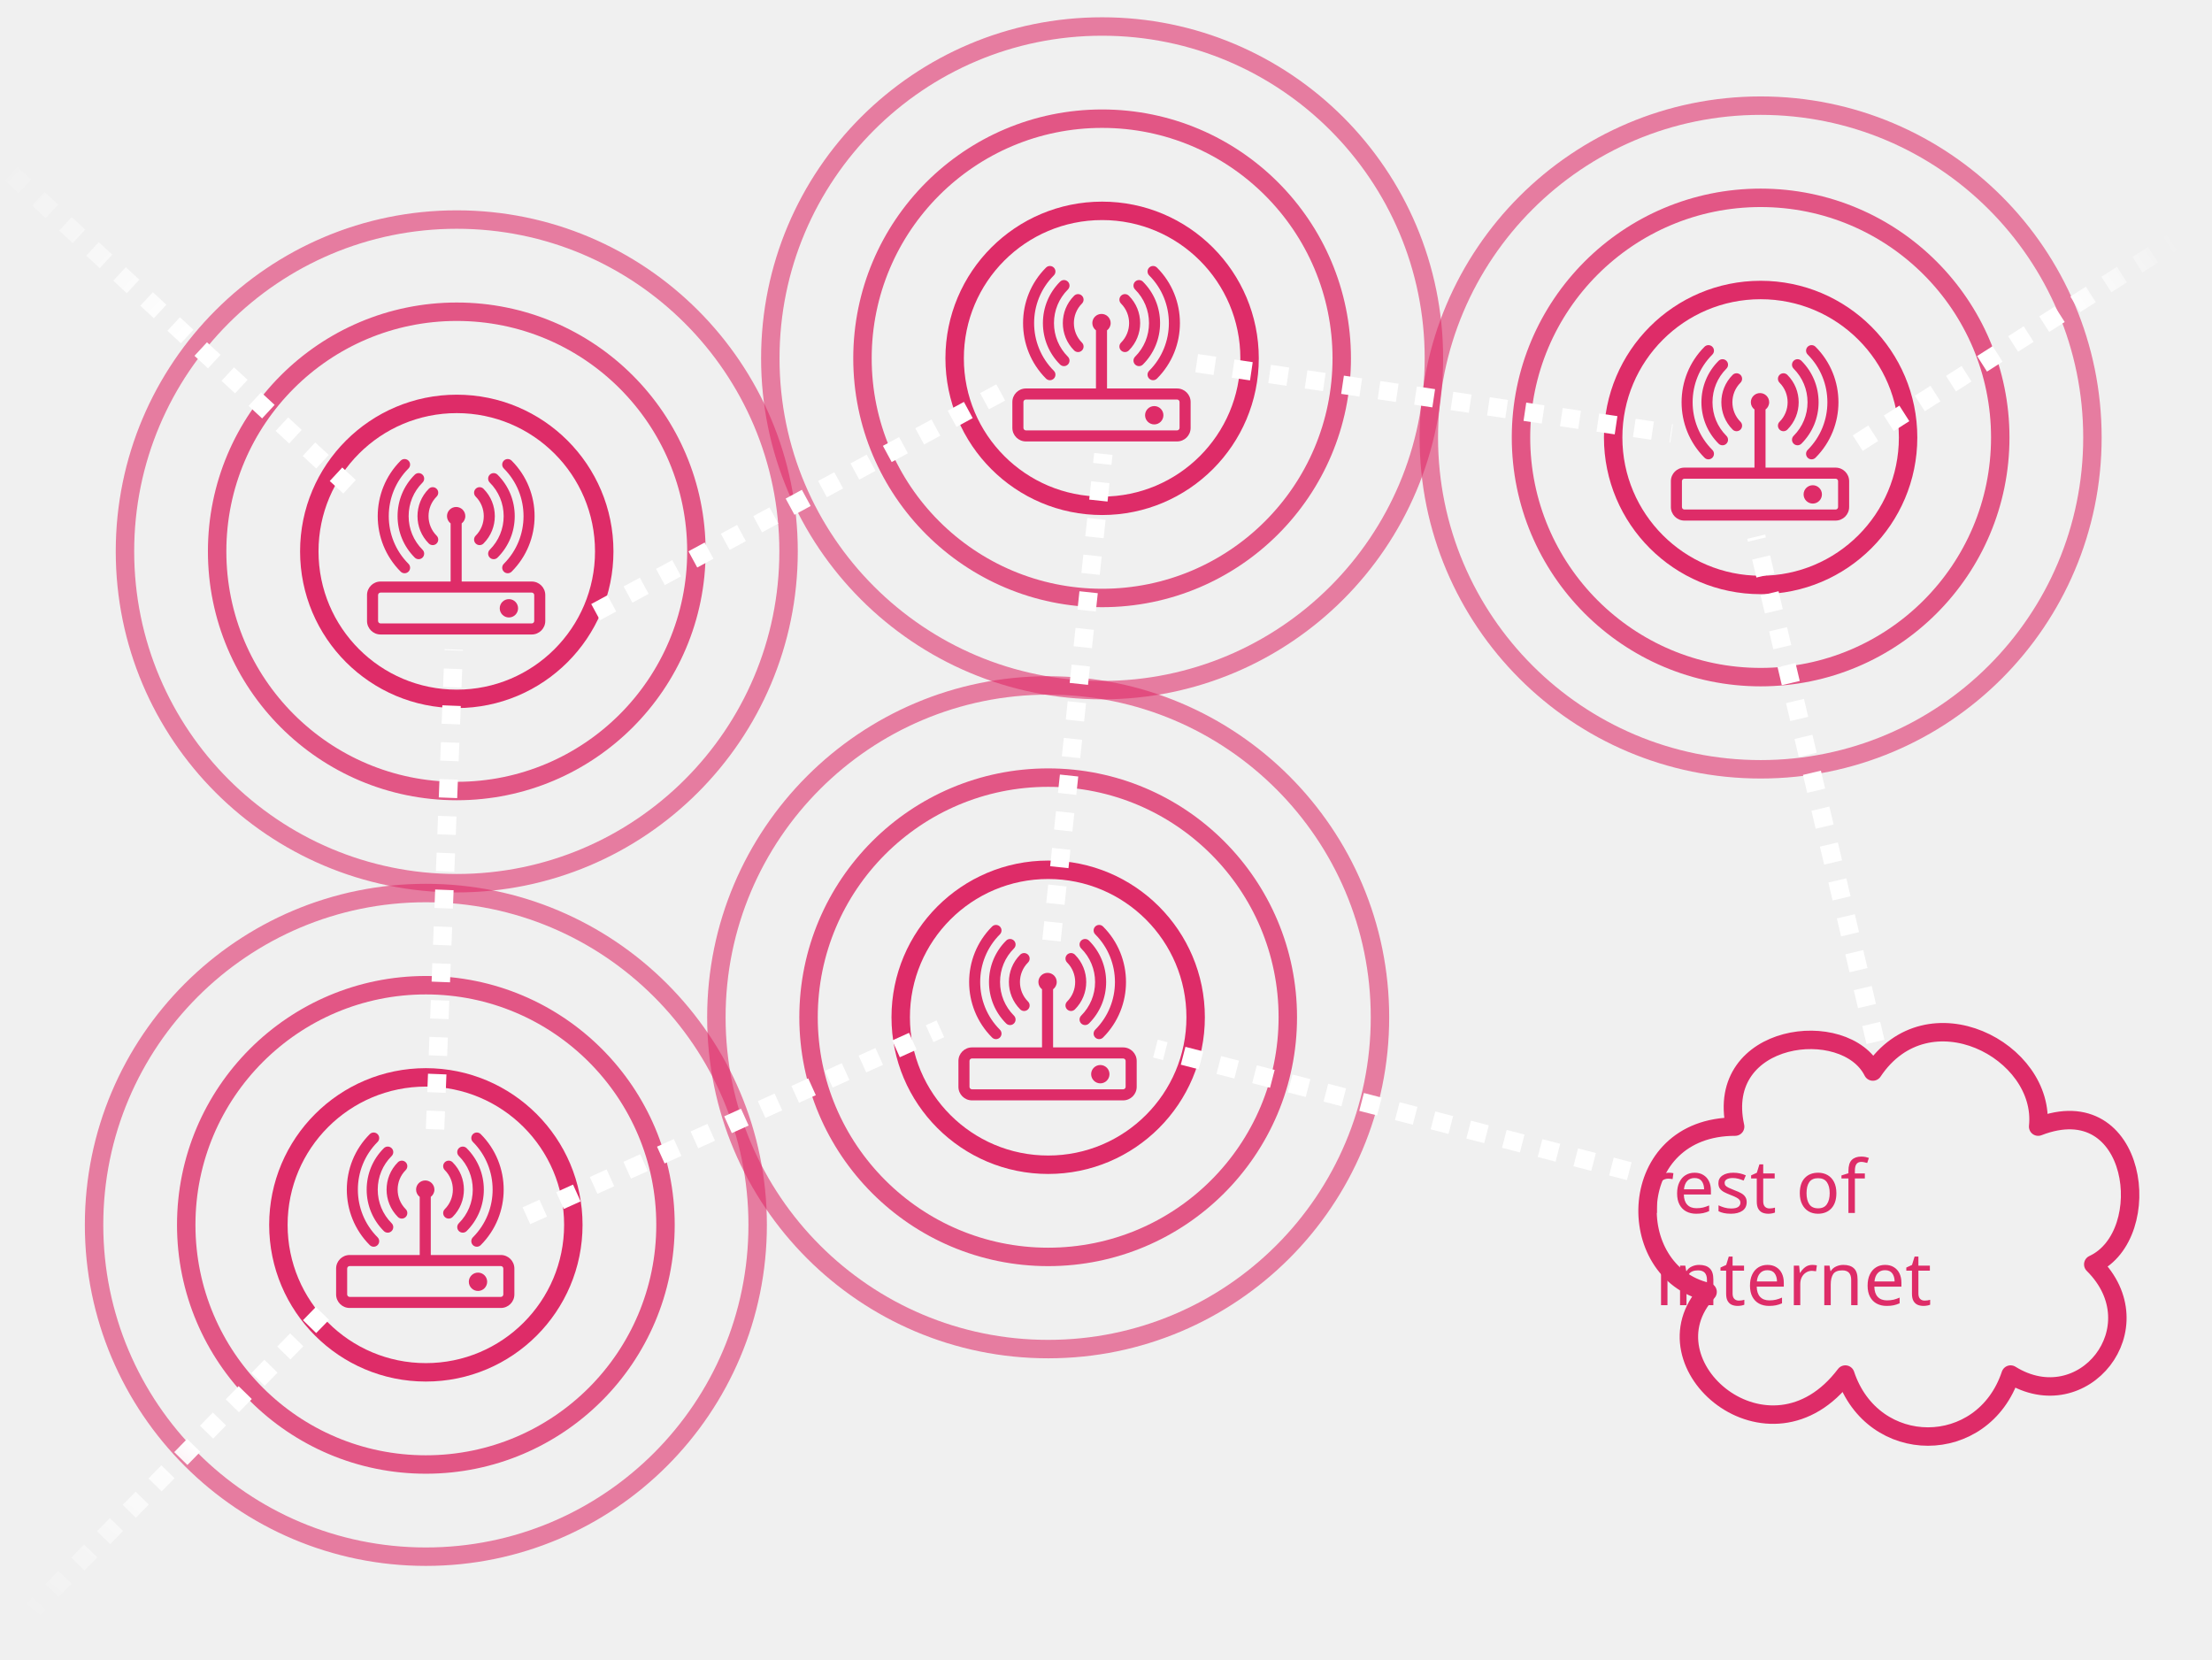
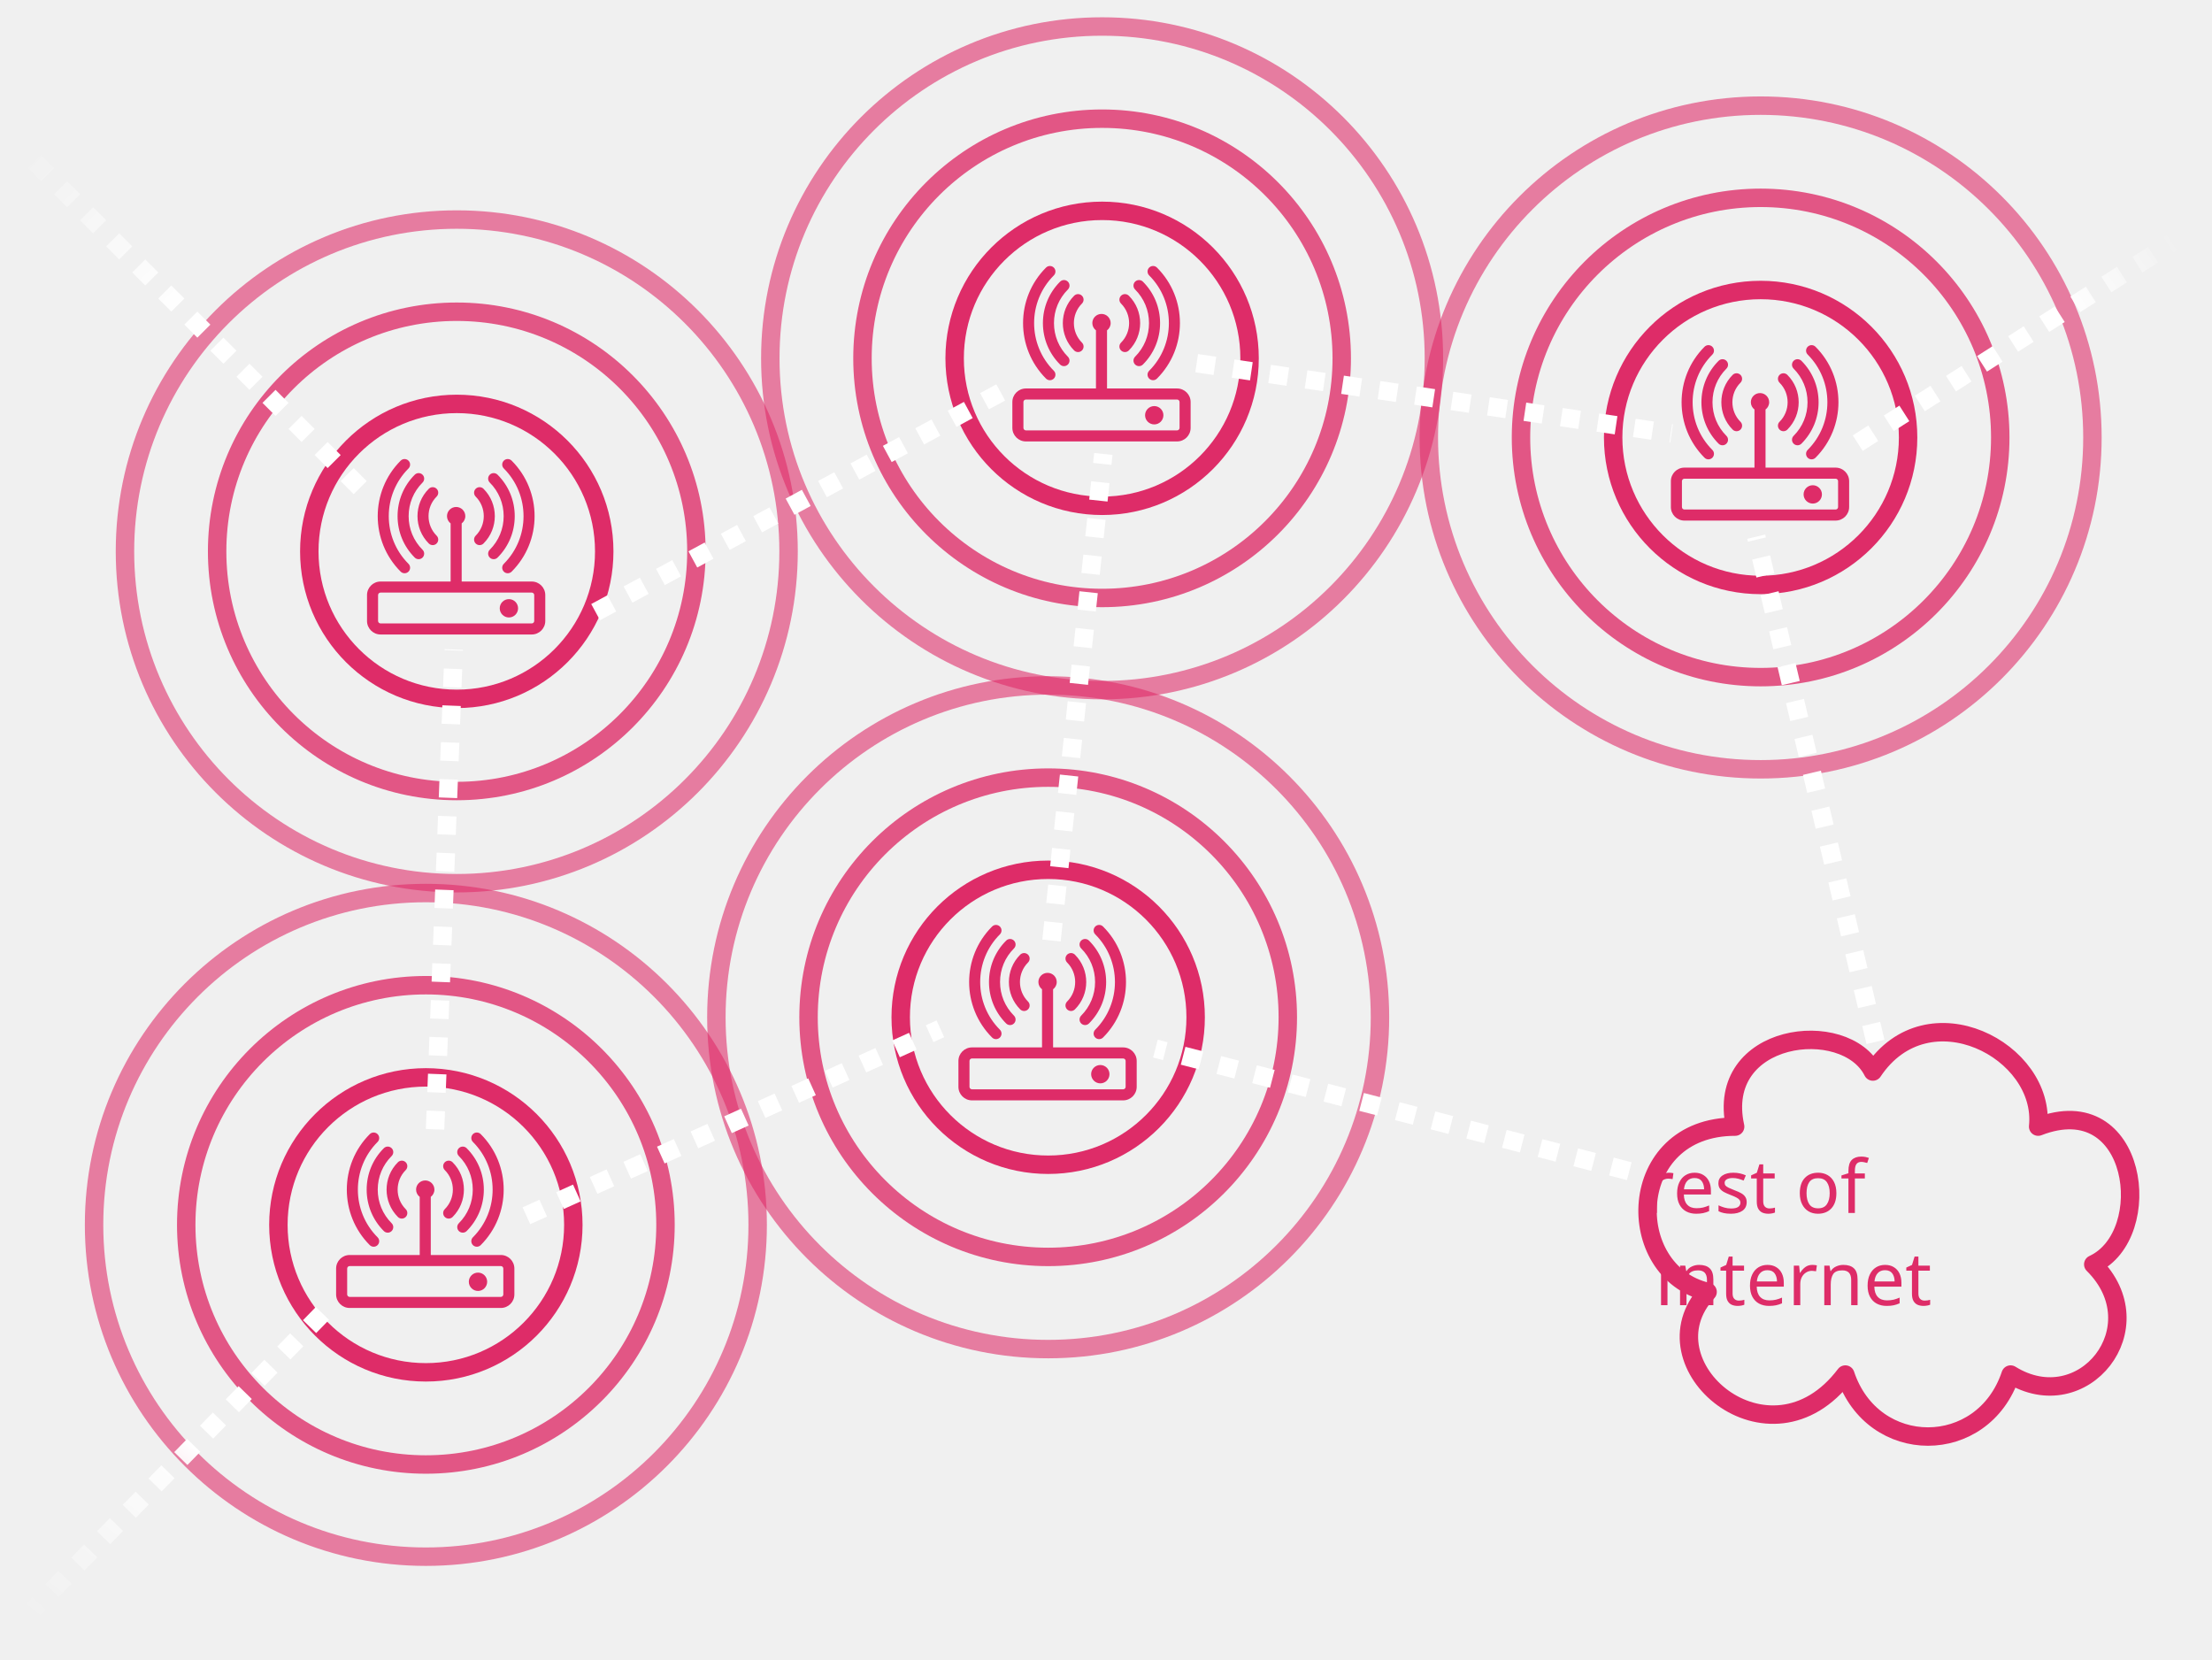
<svg xmlns="http://www.w3.org/2000/svg" xmlns:xlink="http://www.w3.org/1999/xlink" width="600" height="450" viewBox="0 0 600 450" id="svg2" version="1.1">
  <defs id="defs4">
    <linearGradient id="linearGradient5064">
      <stop style="stop-color:#ffffff;stop-opacity:1;" offset="0" id="stop5066" />
      <stop style="stop-color:#ffffff;stop-opacity:0;" offset="1" id="stop5068" />
    </linearGradient>
    <linearGradient id="linearGradient5056">
      <stop style="stop-color:#ffffff;stop-opacity:1;" offset="0" id="stop5058" />
      <stop style="stop-color:#ffffff;stop-opacity:0;" offset="1" id="stop5060" />
    </linearGradient>
    <linearGradient id="linearGradient5048">
      <stop style="stop-color:#ffffff;stop-opacity:1;" offset="0" id="stop5050" />
      <stop style="stop-color:#ffffff;stop-opacity:0" offset="1" id="stop5052" />
    </linearGradient>
    <linearGradient xlink:href="#linearGradient5048" id="linearGradient5054" x1="560" y1="687.362" x2="590" y2="667.362" gradientUnits="userSpaceOnUse" />
-     <linearGradient xlink:href="#linearGradient5056" id="linearGradient5062" x1="60" y1="717.362" x2="10" y2="667.362" gradientUnits="userSpaceOnUse" gradientTransform="translate(-10.73897,-22.67116)" />
+     <linearGradient xlink:href="#linearGradient5056" id="linearGradient5062" x1="60.739" y1="710.033" x2="15.739" y2="665.033" gradientUnits="userSpaceOnUse" gradientTransform="translate(-10.73897,-22.67116)" />
    <linearGradient xlink:href="#linearGradient5064" id="linearGradient5070" x1="54.773" y1="1012.647" x2="14.773" y2="1062.647" gradientUnits="userSpaceOnUse" gradientTransform="translate(-4.772876,-20.28472)" />
  </defs>
  <g id="layer1" transform="translate(0,-602.3622)">
    <g id="g4822" transform="translate(-4.772876,-20.28472)">
      <path d="m 140.625,963.04 -19.005,0 0,-15.763 c 0.596,-0.455 0.986,-1.167 0.986,-1.976 0,-1.37 -1.113,-2.482 -2.482,-2.482 -1.373,0 -2.49,1.113 -2.49,2.482 0,0.807 0.391,1.518 0.986,1.973 l 0,15.766 -19.005,0 c -2.025,0 -3.672,1.647 -3.672,3.672 l 0,7.022 c 0,2.023 1.647,3.67 3.672,3.67 l 41.01,0 c 2.024,0 3.672,-1.646 3.672,-3.67 l 0,-7.022 c 0,-2.025 -1.648,-3.672 -3.672,-3.672 z m 0.672,10.694 c 0,0.369 -0.302,0.67 -0.672,0.67 l -41.01,0 c -0.371,0 -0.672,-0.301 -0.672,-0.67 l 0,-7.022 c 0,-0.37 0.301,-0.672 0.672,-0.672 l 41.01,0 c 0.37,0 0.672,0.302 0.672,0.672 l 0,7.022 z m -6.864,-5.919 c -1.374,0 -2.492,1.112 -2.492,2.483 0,1.374 1.118,2.491 2.492,2.491 1.368,0 2.482,-1.117 2.482,-2.491 0,-1.371 -1.114,-2.483 -2.482,-2.483 z m -9.014,-15.09 c 0.293,0.293 0.677,0.439 1.061,0.439 0.384,0 0.768,-0.146 1.061,-0.439 4.091,-4.091 4.091,-10.748 0,-14.839 -0.586,-0.586 -1.535,-0.586 -2.121,0 -0.586,0.585 -0.586,1.535 0,2.121 2.921,2.922 2.921,7.676 0,10.597 -0.587,0.586 -0.587,1.536 -0.001,2.121 z m 7.591,-7.419 c 0,3.443 -1.34,6.68 -3.774,9.114 -0.586,0.586 -0.586,1.535 0,2.121 0.293,0.293 0.677,0.439 1.061,0.439 0.384,0 0.768,-0.146 1.061,-0.439 3.001,-3.001 4.654,-6.991 4.653,-11.235 0,-4.245 -1.653,-8.235 -4.655,-11.236 -0.586,-0.585 -1.535,-0.585 -2.121,0 -0.586,0.585 -0.586,1.536 0,2.122 2.434,2.434 3.775,5.671 3.775,9.114 z m 0.04,12.929 c -0.586,0.586 -0.586,1.535 0,2.121 0.293,0.293 0.677,0.439 1.061,0.439 0.384,0 0.768,-0.146 1.061,-0.439 8.299,-8.298 8.299,-21.802 0,-30.101 -0.586,-0.586 -1.535,-0.586 -2.121,0 -0.586,0.585 -0.586,1.535 0,2.121 7.128,7.13 7.128,18.73 -0.001,25.859 z m -24.166,-1.693 c 0.293,0.293 0.677,0.439 1.061,0.439 0.384,0 0.768,-0.146 1.061,-0.439 0.586,-0.586 0.586,-1.535 0,-2.121 -2.434,-2.435 -3.775,-5.671 -3.775,-9.114 0,-3.443 1.342,-6.68 3.777,-9.114 0.586,-0.586 0.586,-1.536 0,-2.122 -0.586,-0.586 -1.536,-0.585 -2.122,0 -3.002,3.001 -4.655,6.992 -4.656,11.236 0,4.243 1.653,8.234 4.654,11.235 z m 3.816,-3.817 c 0.293,0.293 0.677,0.439 1.061,0.439 0.384,0 0.768,-0.146 1.061,-0.439 0.586,-0.585 0.586,-1.536 0,-2.121 -2.921,-2.921 -2.921,-7.675 0,-10.597 0.586,-0.586 0.586,-1.536 0,-2.121 -0.586,-0.586 -1.536,-0.586 -2.121,0 -4.092,4.091 -4.092,10.748 -0.001,14.839 z m -6.57,8.071 c 0.384,0 0.768,-0.146 1.061,-0.439 0.586,-0.586 0.586,-1.535 0,-2.121 -7.129,-7.129 -7.129,-18.729 0,-25.858 0.586,-0.586 0.586,-1.536 0,-2.121 -0.586,-0.586 -1.535,-0.586 -2.121,0 -8.299,8.299 -8.299,21.802 0,30.101 0.292,0.291 0.676,0.438 1.06,0.438 z" id="path4234" style="fill:#de2c68;fill-opacity:1" />
      <g transform="translate(-149.7781,-0.625067)" id="g4257">
        <ellipse style="fill:none;fill-opacity:1;stroke:#de2c68;stroke-width:5;stroke-miterlimit:4;stroke-dasharray:none;stroke-dashoffset:0;stroke-opacity:0.588" id="path4159-3" cx="270.065" cy="955.488" rx="90" ry="90" />
        <ellipse ry="40" rx="40" cy="955.488" cx="270.065" id="ellipse4161-69" style="fill:none;fill-opacity:1;stroke:#de2c68;stroke-width:5;stroke-miterlimit:4;stroke-dasharray:none;stroke-dashoffset:0;stroke-opacity:1" />
        <ellipse style="fill:none;fill-opacity:1;stroke:#de2c68;stroke-width:5;stroke-miterlimit:4;stroke-dasharray:none;stroke-dashoffset:0;stroke-opacity:0.784" id="ellipse4163-44" cx="270.065" cy="955.488" rx="65" ry="65" />
      </g>
    </g>
    <g transform="translate(164.0288,-76.58985)" id="g4822-7">
      <path d="m 140.625,963.04 -19.005,0 0,-15.763 c 0.596,-0.455 0.986,-1.167 0.986,-1.976 0,-1.37 -1.113,-2.482 -2.482,-2.482 -1.373,0 -2.49,1.113 -2.49,2.482 0,0.807 0.391,1.518 0.986,1.973 l 0,15.766 -19.005,0 c -2.025,0 -3.672,1.647 -3.672,3.672 l 0,7.022 c 0,2.023 1.647,3.67 3.672,3.67 l 41.01,0 c 2.024,0 3.672,-1.646 3.672,-3.67 l 0,-7.022 c 0,-2.025 -1.648,-3.672 -3.672,-3.672 z m 0.672,10.694 c 0,0.369 -0.302,0.67 -0.672,0.67 l -41.01,0 c -0.371,0 -0.672,-0.301 -0.672,-0.67 l 0,-7.022 c 0,-0.37 0.301,-0.672 0.672,-0.672 l 41.01,0 c 0.37,0 0.672,0.302 0.672,0.672 l 0,7.022 z m -6.864,-5.919 c -1.374,0 -2.492,1.112 -2.492,2.483 0,1.374 1.118,2.491 2.492,2.491 1.368,0 2.482,-1.117 2.482,-2.491 0,-1.371 -1.114,-2.483 -2.482,-2.483 z m -9.014,-15.09 c 0.293,0.293 0.677,0.439 1.061,0.439 0.384,0 0.768,-0.146 1.061,-0.439 4.091,-4.091 4.091,-10.748 0,-14.839 -0.586,-0.586 -1.535,-0.586 -2.121,0 -0.586,0.585 -0.586,1.535 0,2.121 2.921,2.922 2.921,7.676 0,10.597 -0.587,0.586 -0.587,1.536 -0.001,2.121 z m 7.591,-7.419 c 0,3.443 -1.34,6.68 -3.774,9.114 -0.586,0.586 -0.586,1.535 0,2.121 0.293,0.293 0.677,0.439 1.061,0.439 0.384,0 0.768,-0.146 1.061,-0.439 3.001,-3.001 4.654,-6.991 4.653,-11.235 0,-4.245 -1.653,-8.235 -4.655,-11.236 -0.586,-0.585 -1.535,-0.585 -2.121,0 -0.586,0.585 -0.586,1.536 0,2.122 2.434,2.434 3.775,5.671 3.775,9.114 z m 0.04,12.929 c -0.586,0.586 -0.586,1.535 0,2.121 0.293,0.293 0.677,0.439 1.061,0.439 0.384,0 0.768,-0.146 1.061,-0.439 8.299,-8.298 8.299,-21.802 0,-30.101 -0.586,-0.586 -1.535,-0.586 -2.121,0 -0.586,0.585 -0.586,1.535 0,2.121 7.128,7.13 7.128,18.73 -0.001,25.859 z m -24.166,-1.693 c 0.293,0.293 0.677,0.439 1.061,0.439 0.384,0 0.768,-0.146 1.061,-0.439 0.586,-0.586 0.586,-1.535 0,-2.121 -2.434,-2.435 -3.775,-5.671 -3.775,-9.114 0,-3.443 1.342,-6.68 3.777,-9.114 0.586,-0.586 0.586,-1.536 0,-2.122 -0.586,-0.586 -1.536,-0.585 -2.122,0 -3.002,3.001 -4.655,6.992 -4.656,11.236 0,4.243 1.653,8.234 4.654,11.235 z m 3.816,-3.817 c 0.293,0.293 0.677,0.439 1.061,0.439 0.384,0 0.768,-0.146 1.061,-0.439 0.586,-0.585 0.586,-1.536 0,-2.121 -2.921,-2.921 -2.921,-7.675 0,-10.597 0.586,-0.586 0.586,-1.536 0,-2.121 -0.586,-0.586 -1.536,-0.586 -2.121,0 -4.092,4.091 -4.092,10.748 -0.001,14.839 z m -6.57,8.071 c 0.384,0 0.768,-0.146 1.061,-0.439 0.586,-0.586 0.586,-1.535 0,-2.121 -7.129,-7.129 -7.129,-18.729 0,-25.858 0.586,-0.586 0.586,-1.536 0,-2.121 -0.586,-0.586 -1.535,-0.586 -2.121,0 -8.299,8.299 -8.299,21.802 0,30.101 0.292,0.291 0.676,0.438 1.06,0.438 z" id="path4234-6" style="fill:#de2c68;fill-opacity:1" />
      <g transform="translate(-149.7781,-0.625067)" id="g4257-3">
        <ellipse style="fill:none;fill-opacity:1;stroke:#de2c68;stroke-width:5;stroke-miterlimit:4;stroke-dasharray:none;stroke-dashoffset:0;stroke-opacity:0.588" id="path4159-3-3" cx="270.065" cy="955.488" rx="90" ry="90" />
        <ellipse ry="40" rx="40" cy="955.488" cx="270.065" id="ellipse4161-69-0" style="fill:none;fill-opacity:1;stroke:#de2c68;stroke-width:5;stroke-miterlimit:4;stroke-dasharray:none;stroke-dashoffset:0;stroke-opacity:1" />
        <ellipse style="fill:none;fill-opacity:1;stroke:#de2c68;stroke-width:5;stroke-miterlimit:4;stroke-dasharray:none;stroke-dashoffset:0;stroke-opacity:0.784" id="ellipse4163-44-8" cx="270.065" cy="955.488" rx="65" ry="65" />
      </g>
    </g>
    <g transform="translate(3.609851,-202.9506)" id="g4822-2">
      <path d="m 140.625,963.04 -19.005,0 0,-15.763 c 0.596,-0.455 0.986,-1.167 0.986,-1.976 0,-1.37 -1.113,-2.482 -2.482,-2.482 -1.373,0 -2.49,1.113 -2.49,2.482 0,0.807 0.391,1.518 0.986,1.973 l 0,15.766 -19.005,0 c -2.025,0 -3.672,1.647 -3.672,3.672 l 0,7.022 c 0,2.023 1.647,3.67 3.672,3.67 l 41.01,0 c 2.024,0 3.672,-1.646 3.672,-3.67 l 0,-7.022 c 0,-2.025 -1.648,-3.672 -3.672,-3.672 z m 0.672,10.694 c 0,0.369 -0.302,0.67 -0.672,0.67 l -41.01,0 c -0.371,0 -0.672,-0.301 -0.672,-0.67 l 0,-7.022 c 0,-0.37 0.301,-0.672 0.672,-0.672 l 41.01,0 c 0.37,0 0.672,0.302 0.672,0.672 l 0,7.022 z m -6.864,-5.919 c -1.374,0 -2.492,1.112 -2.492,2.483 0,1.374 1.118,2.491 2.492,2.491 1.368,0 2.482,-1.117 2.482,-2.491 0,-1.371 -1.114,-2.483 -2.482,-2.483 z m -9.014,-15.09 c 0.293,0.293 0.677,0.439 1.061,0.439 0.384,0 0.768,-0.146 1.061,-0.439 4.091,-4.091 4.091,-10.748 0,-14.839 -0.586,-0.586 -1.535,-0.586 -2.121,0 -0.586,0.585 -0.586,1.535 0,2.121 2.921,2.922 2.921,7.676 0,10.597 -0.587,0.586 -0.587,1.536 -0.001,2.121 z m 7.591,-7.419 c 0,3.443 -1.34,6.68 -3.774,9.114 -0.586,0.586 -0.586,1.535 0,2.121 0.293,0.293 0.677,0.439 1.061,0.439 0.384,0 0.768,-0.146 1.061,-0.439 3.001,-3.001 4.654,-6.991 4.653,-11.235 0,-4.245 -1.653,-8.235 -4.655,-11.236 -0.586,-0.585 -1.535,-0.585 -2.121,0 -0.586,0.585 -0.586,1.536 0,2.122 2.434,2.434 3.775,5.671 3.775,9.114 z m 0.04,12.929 c -0.586,0.586 -0.586,1.535 0,2.121 0.293,0.293 0.677,0.439 1.061,0.439 0.384,0 0.768,-0.146 1.061,-0.439 8.299,-8.298 8.299,-21.802 0,-30.101 -0.586,-0.586 -1.535,-0.586 -2.121,0 -0.586,0.585 -0.586,1.535 0,2.121 7.128,7.13 7.128,18.73 -0.001,25.859 z m -24.166,-1.693 c 0.293,0.293 0.677,0.439 1.061,0.439 0.384,0 0.768,-0.146 1.061,-0.439 0.586,-0.586 0.586,-1.535 0,-2.121 -2.434,-2.435 -3.775,-5.671 -3.775,-9.114 0,-3.443 1.342,-6.68 3.777,-9.114 0.586,-0.586 0.586,-1.536 0,-2.122 -0.586,-0.586 -1.536,-0.585 -2.122,0 -3.002,3.001 -4.655,6.992 -4.656,11.236 0,4.243 1.653,8.234 4.654,11.235 z m 3.816,-3.817 c 0.293,0.293 0.677,0.439 1.061,0.439 0.384,0 0.768,-0.146 1.061,-0.439 0.586,-0.585 0.586,-1.536 0,-2.121 -2.921,-2.921 -2.921,-7.675 0,-10.597 0.586,-0.586 0.586,-1.536 0,-2.121 -0.586,-0.586 -1.536,-0.586 -2.121,0 -4.092,4.091 -4.092,10.748 -0.001,14.839 z m -6.57,8.071 c 0.384,0 0.768,-0.146 1.061,-0.439 0.586,-0.586 0.586,-1.535 0,-2.121 -7.129,-7.129 -7.129,-18.729 0,-25.858 0.586,-0.586 0.586,-1.536 0,-2.121 -0.586,-0.586 -1.535,-0.586 -2.121,0 -8.299,8.299 -8.299,21.802 0,30.101 0.292,0.291 0.676,0.438 1.06,0.438 z" id="path4234-1" style="fill:#de2c68;fill-opacity:1" />
      <g transform="translate(-149.7781,-0.625067)" id="g4257-4">
        <ellipse style="fill:none;fill-opacity:1;stroke:#de2c68;stroke-width:5;stroke-miterlimit:4;stroke-dasharray:none;stroke-dashoffset:0;stroke-opacity:0.588" id="path4159-3-9" cx="270.065" cy="955.488" rx="90" ry="90" />
        <ellipse ry="40" rx="40" cy="955.488" cx="270.065" id="ellipse4161-69-6" style="fill:none;fill-opacity:1;stroke:#de2c68;stroke-width:5;stroke-miterlimit:4;stroke-dasharray:none;stroke-dashoffset:0;stroke-opacity:1" />
        <ellipse style="fill:none;fill-opacity:1;stroke:#de2c68;stroke-width:5;stroke-miterlimit:4;stroke-dasharray:none;stroke-dashoffset:0;stroke-opacity:0.784" id="ellipse4163-44-0" cx="270.065" cy="955.488" rx="65" ry="65" />
      </g>
    </g>
    <g transform="translate(178.6571,-255.312)" id="g4822-5">
      <path d="m 140.625,963.04 -19.005,0 0,-15.763 c 0.596,-0.455 0.986,-1.167 0.986,-1.976 0,-1.37 -1.113,-2.482 -2.482,-2.482 -1.373,0 -2.49,1.113 -2.49,2.482 0,0.807 0.391,1.518 0.986,1.973 l 0,15.766 -19.005,0 c -2.025,0 -3.672,1.647 -3.672,3.672 l 0,7.022 c 0,2.023 1.647,3.67 3.672,3.67 l 41.01,0 c 2.024,0 3.672,-1.646 3.672,-3.67 l 0,-7.022 c 0,-2.025 -1.648,-3.672 -3.672,-3.672 z m 0.672,10.694 c 0,0.369 -0.302,0.67 -0.672,0.67 l -41.01,0 c -0.371,0 -0.672,-0.301 -0.672,-0.67 l 0,-7.022 c 0,-0.37 0.301,-0.672 0.672,-0.672 l 41.01,0 c 0.37,0 0.672,0.302 0.672,0.672 l 0,7.022 z m -6.864,-5.919 c -1.374,0 -2.492,1.112 -2.492,2.483 0,1.374 1.118,2.491 2.492,2.491 1.368,0 2.482,-1.117 2.482,-2.491 0,-1.371 -1.114,-2.483 -2.482,-2.483 z m -9.014,-15.09 c 0.293,0.293 0.677,0.439 1.061,0.439 0.384,0 0.768,-0.146 1.061,-0.439 4.091,-4.091 4.091,-10.748 0,-14.839 -0.586,-0.586 -1.535,-0.586 -2.121,0 -0.586,0.585 -0.586,1.535 0,2.121 2.921,2.922 2.921,7.676 0,10.597 -0.587,0.586 -0.587,1.536 -0.001,2.121 z m 7.591,-7.419 c 0,3.443 -1.34,6.68 -3.774,9.114 -0.586,0.586 -0.586,1.535 0,2.121 0.293,0.293 0.677,0.439 1.061,0.439 0.384,0 0.768,-0.146 1.061,-0.439 3.001,-3.001 4.654,-6.991 4.653,-11.235 0,-4.245 -1.653,-8.235 -4.655,-11.236 -0.586,-0.585 -1.535,-0.585 -2.121,0 -0.586,0.585 -0.586,1.536 0,2.122 2.434,2.434 3.775,5.671 3.775,9.114 z m 0.04,12.929 c -0.586,0.586 -0.586,1.535 0,2.121 0.293,0.293 0.677,0.439 1.061,0.439 0.384,0 0.768,-0.146 1.061,-0.439 8.299,-8.298 8.299,-21.802 0,-30.101 -0.586,-0.586 -1.535,-0.586 -2.121,0 -0.586,0.585 -0.586,1.535 0,2.121 7.128,7.13 7.128,18.73 -0.001,25.859 z m -24.166,-1.693 c 0.293,0.293 0.677,0.439 1.061,0.439 0.384,0 0.768,-0.146 1.061,-0.439 0.586,-0.586 0.586,-1.535 0,-2.121 -2.434,-2.435 -3.775,-5.671 -3.775,-9.114 0,-3.443 1.342,-6.68 3.777,-9.114 0.586,-0.586 0.586,-1.536 0,-2.122 -0.586,-0.586 -1.536,-0.585 -2.122,0 -3.002,3.001 -4.655,6.992 -4.656,11.236 0,4.243 1.653,8.234 4.654,11.235 z m 3.816,-3.817 c 0.293,0.293 0.677,0.439 1.061,0.439 0.384,0 0.768,-0.146 1.061,-0.439 0.586,-0.585 0.586,-1.536 0,-2.121 -2.921,-2.921 -2.921,-7.675 0,-10.597 0.586,-0.586 0.586,-1.536 0,-2.121 -0.586,-0.586 -1.536,-0.586 -2.121,0 -4.092,4.091 -4.092,10.748 -0.001,14.839 z m -6.57,8.071 c 0.384,0 0.768,-0.146 1.061,-0.439 0.586,-0.586 0.586,-1.535 0,-2.121 -7.129,-7.129 -7.129,-18.729 0,-25.858 0.586,-0.586 0.586,-1.536 0,-2.121 -0.586,-0.586 -1.535,-0.586 -2.121,0 -8.299,8.299 -8.299,21.802 0,30.101 0.292,0.291 0.676,0.438 1.06,0.438 z" id="path4234-0" style="fill:#de2c68;fill-opacity:1" />
      <g transform="translate(-149.7781,-0.625067)" id="g4257-8">
        <ellipse style="fill:none;fill-opacity:1;stroke:#de2c68;stroke-width:5;stroke-miterlimit:4;stroke-dasharray:none;stroke-dashoffset:0;stroke-opacity:0.588" id="path4159-3-8" cx="270.065" cy="955.488" rx="90" ry="90" />
        <ellipse ry="40" rx="40" cy="955.488" cx="270.065" id="ellipse4161-69-9" style="fill:none;fill-opacity:1;stroke:#de2c68;stroke-width:5;stroke-miterlimit:4;stroke-dasharray:none;stroke-dashoffset:0;stroke-opacity:1" />
        <ellipse style="fill:none;fill-opacity:1;stroke:#de2c68;stroke-width:5;stroke-miterlimit:4;stroke-dasharray:none;stroke-dashoffset:0;stroke-opacity:0.784" id="ellipse4163-44-6" cx="270.065" cy="955.488" rx="65" ry="65" />
      </g>
    </g>
    <g transform="translate(357.2789,-233.8443)" id="g4822-5-1">
      <path d="m 140.625,963.04 -19.005,0 0,-15.763 c 0.596,-0.455 0.986,-1.167 0.986,-1.976 0,-1.37 -1.113,-2.482 -2.482,-2.482 -1.373,0 -2.49,1.113 -2.49,2.482 0,0.807 0.391,1.518 0.986,1.973 l 0,15.766 -19.005,0 c -2.025,0 -3.672,1.647 -3.672,3.672 l 0,7.022 c 0,2.023 1.647,3.67 3.672,3.67 l 41.01,0 c 2.024,0 3.672,-1.646 3.672,-3.67 l 0,-7.022 c 0,-2.025 -1.648,-3.672 -3.672,-3.672 z m 0.672,10.694 c 0,0.369 -0.302,0.67 -0.672,0.67 l -41.01,0 c -0.371,0 -0.672,-0.301 -0.672,-0.67 l 0,-7.022 c 0,-0.37 0.301,-0.672 0.672,-0.672 l 41.01,0 c 0.37,0 0.672,0.302 0.672,0.672 l 0,7.022 z m -6.864,-5.919 c -1.374,0 -2.492,1.112 -2.492,2.483 0,1.374 1.118,2.491 2.492,2.491 1.368,0 2.482,-1.117 2.482,-2.491 0,-1.371 -1.114,-2.483 -2.482,-2.483 z m -9.014,-15.09 c 0.293,0.293 0.677,0.439 1.061,0.439 0.384,0 0.768,-0.146 1.061,-0.439 4.091,-4.091 4.091,-10.748 0,-14.839 -0.586,-0.586 -1.535,-0.586 -2.121,0 -0.586,0.585 -0.586,1.535 0,2.121 2.921,2.922 2.921,7.676 0,10.597 -0.587,0.586 -0.587,1.536 -0.001,2.121 z m 7.591,-7.419 c 0,3.443 -1.34,6.68 -3.774,9.114 -0.586,0.586 -0.586,1.535 0,2.121 0.293,0.293 0.677,0.439 1.061,0.439 0.384,0 0.768,-0.146 1.061,-0.439 3.001,-3.001 4.654,-6.991 4.653,-11.235 0,-4.245 -1.653,-8.235 -4.655,-11.236 -0.586,-0.585 -1.535,-0.585 -2.121,0 -0.586,0.585 -0.586,1.536 0,2.122 2.434,2.434 3.775,5.671 3.775,9.114 z m 0.04,12.929 c -0.586,0.586 -0.586,1.535 0,2.121 0.293,0.293 0.677,0.439 1.061,0.439 0.384,0 0.768,-0.146 1.061,-0.439 8.299,-8.298 8.299,-21.802 0,-30.101 -0.586,-0.586 -1.535,-0.586 -2.121,0 -0.586,0.585 -0.586,1.535 0,2.121 7.128,7.13 7.128,18.73 -0.001,25.859 z m -24.166,-1.693 c 0.293,0.293 0.677,0.439 1.061,0.439 0.384,0 0.768,-0.146 1.061,-0.439 0.586,-0.586 0.586,-1.535 0,-2.121 -2.434,-2.435 -3.775,-5.671 -3.775,-9.114 0,-3.443 1.342,-6.68 3.777,-9.114 0.586,-0.586 0.586,-1.536 0,-2.122 -0.586,-0.586 -1.536,-0.585 -2.122,0 -3.002,3.001 -4.655,6.992 -4.656,11.236 0,4.243 1.653,8.234 4.654,11.235 z m 3.816,-3.817 c 0.293,0.293 0.677,0.439 1.061,0.439 0.384,0 0.768,-0.146 1.061,-0.439 0.586,-0.585 0.586,-1.536 0,-2.121 -2.921,-2.921 -2.921,-7.675 0,-10.597 0.586,-0.586 0.586,-1.536 0,-2.121 -0.586,-0.586 -1.536,-0.586 -2.121,0 -4.092,4.091 -4.092,10.748 -0.001,14.839 z m -6.57,8.071 c 0.384,0 0.768,-0.146 1.061,-0.439 0.586,-0.586 0.586,-1.535 0,-2.121 -7.129,-7.129 -7.129,-18.729 0,-25.858 0.586,-0.586 0.586,-1.536 0,-2.121 -0.586,-0.586 -1.535,-0.586 -2.121,0 -8.299,8.299 -8.299,21.802 0,30.101 0.292,0.291 0.676,0.438 1.06,0.438 z" id="path4234-0-1" style="fill:#de2c68;fill-opacity:1" />
      <g transform="translate(-149.7781,-0.625067)" id="g4257-8-9">
        <ellipse style="fill:none;fill-opacity:1;stroke:#de2c68;stroke-width:5;stroke-miterlimit:4;stroke-dasharray:none;stroke-dashoffset:0;stroke-opacity:0.588" id="path4159-3-8-3" cx="270.065" cy="955.488" rx="90" ry="90" />
        <ellipse ry="40" rx="40" cy="955.488" cx="270.065" id="ellipse4161-69-9-4" style="fill:none;fill-opacity:1;stroke:#de2c68;stroke-width:5;stroke-miterlimit:4;stroke-dasharray:none;stroke-dashoffset:0;stroke-opacity:1" />
        <ellipse style="fill:none;fill-opacity:1;stroke:#de2c68;stroke-width:5;stroke-miterlimit:4;stroke-dasharray:none;stroke-dashoffset:0;stroke-opacity:0.784" id="ellipse4163-44-6-1" cx="270.065" cy="955.488" rx="65" ry="65" />
      </g>
    </g>
    <path style="fill:#de2c68;fill-rule:evenodd;stroke:#ffffff;stroke-width:5;stroke-linecap:butt;stroke-linejoin:miter;stroke-miterlimit:4;stroke-dasharray:5, 5;stroke-dashoffset:0;stroke-opacity:1;fill-opacity:1" d="M 161.563,768.393 272.656,708.143" id="path4921" />
-     <path style="fill:none;fill-rule:evenodd;stroke:#000000;stroke-width:0;stroke-linecap:butt;stroke-linejoin:miter;stroke-opacity:1;stroke-miterlimit:4;stroke-dasharray:none" d="m 290,532.362 -360,0" id="path4923" />
    <path style="fill:none;fill-rule:evenodd;stroke:#ffffff;stroke-width:5;stroke-linecap:butt;stroke-linejoin:miter;stroke-miterlimit:4;stroke-dasharray:5, 5;stroke-dashoffset:0;stroke-opacity:1" d="M 142.79,932.108 255.076,881.405" id="path4921-4" />
    <path style="fill:none;fill-rule:evenodd;stroke:#ffffff;stroke-width:5;stroke-linecap:butt;stroke-linejoin:miter;stroke-miterlimit:4;stroke-dasharray:5, 5;stroke-dashoffset:0;stroke-opacity:1" d="m 118.009,908.67 5.072,-130.135" id="path4921-4-2" />
    <path style="fill:none;fill-rule:evenodd;stroke:#ffffff;stroke-width:5;stroke-linecap:butt;stroke-linejoin:miter;stroke-miterlimit:4;stroke-dasharray:5, 5;stroke-dashoffset:0;stroke-opacity:1" d="M 285.216,857.455 299.28,725.489" id="path4921-4-4" />
    <path style="fill:none;fill-rule:evenodd;stroke:#ffffff;stroke-width:5;stroke-linecap:butt;stroke-linejoin:miter;stroke-miterlimit:4;stroke-dasharray:5, 5;stroke-dashoffset:0;stroke-opacity:1" d="m 324.592,700.866 128.812,19.061" id="path4921-4-5" />
    <path style="fill:none;fill-rule:evenodd;stroke:url(#linearGradient5054);stroke-width:5;stroke-linecap:butt;stroke-linejoin:miter;stroke-miterlimit:4;stroke-dasharray:5, 5;stroke-dashoffset:0;stroke-opacity:1" d="m 503.904,722.553 89.156,-56.875" id="path4921-4-5-7" />
-     <path style="fill:none;fill-rule:evenodd;stroke:url(#linearGradient5062);stroke-width:5;stroke-linecap:butt;stroke-linejoin:miter;stroke-miterlimit:4;stroke-dasharray:5, 5;stroke-dashoffset:0;stroke-opacity:1" d="M -4.27,642.698 98.386,737.695" id="path4921-4-5-34" />
+     <path style="fill:none;fill-rule:evenodd;stroke:url(#linearGradient5062);stroke-width:5;stroke-linecap:butt;stroke-linejoin:miter;stroke-miterlimit:4;stroke-dasharray:5, 5;stroke-dashoffset:0;stroke-opacity:1" d="M 2.293,639.118 97.79,734.712" id="path4921-4-5-34" />
    <path style="fill:none;fill-rule:evenodd;stroke:#de2c68;stroke-width:5;stroke-linecap:round;stroke-linejoin:round;stroke-miterlimit:4;stroke-dasharray:none;stroke-opacity:1" d="m 470.653,907.934 c -29.888,0 -30.653,39.428 -7.472,44.832 C 445,972.362 480,1002.362 500.541,975.182 c 7.472,22.416 37.36,22.416 44.832,0 C 565,987.362 585,962.362 567.79,945.294 585,937.362 580,897.362 552.846,907.934 555,887.362 522.957,870.573 508.013,892.99 500.541,878.045 465,882.362 470.653,907.934 Z" id="path5002" />
    <path style="fill:none;fill-rule:evenodd;stroke:#ffffff;stroke-width:5;stroke-linecap:butt;stroke-linejoin:miter;stroke-miterlimit:4;stroke-dasharray:5, 5;stroke-dashoffset:0;stroke-opacity:1" d="M 508.716,884.957 476.374,747.928" id="path4921-4-5-7-6" />
    <path style="fill:none;fill-rule:evenodd;stroke:#ffffff;stroke-width:5;stroke-linecap:butt;stroke-linejoin:miter;stroke-miterlimit:4;stroke-dasharray:5, 5;stroke-dashoffset:0;stroke-opacity:1" d="M 441.936,920.02 313.409,886.77" id="path4921-4-5-7-6-6" />
    <text xml:space="preserve" style="font-style:normal;font-weight:normal;font-size:40px;line-height:125%;font-family:sans-serif;letter-spacing:0px;word-spacing:0px;fill:#de2c68;fill-opacity:1;stroke:none;stroke-width:1px;stroke-linecap:butt;stroke-linejoin:miter;stroke-opacity:1" x="512.418" y="931.362" id="text5034">
      <tspan id="tspan5036" x="512.418" y="931.362" style="font-size:20px;text-align:center;text-anchor:middle">rest of</tspan>
      <tspan x="512.418" y="956.362" id="tspan5038" style="font-size:20px;text-align:center;text-anchor:middle">internet</tspan>
    </text>
    <path style="fill:none;fill-rule:evenodd;stroke:url(#linearGradient5070);stroke-width:5;stroke-linecap:butt;stroke-linejoin:miter;stroke-miterlimit:4;stroke-dasharray:5, 5;stroke-dashoffset:0;stroke-opacity:1" d="M 87.464,958.603 5.291,1042.793" id="path4921-4-5-3" />
  </g>
</svg>
